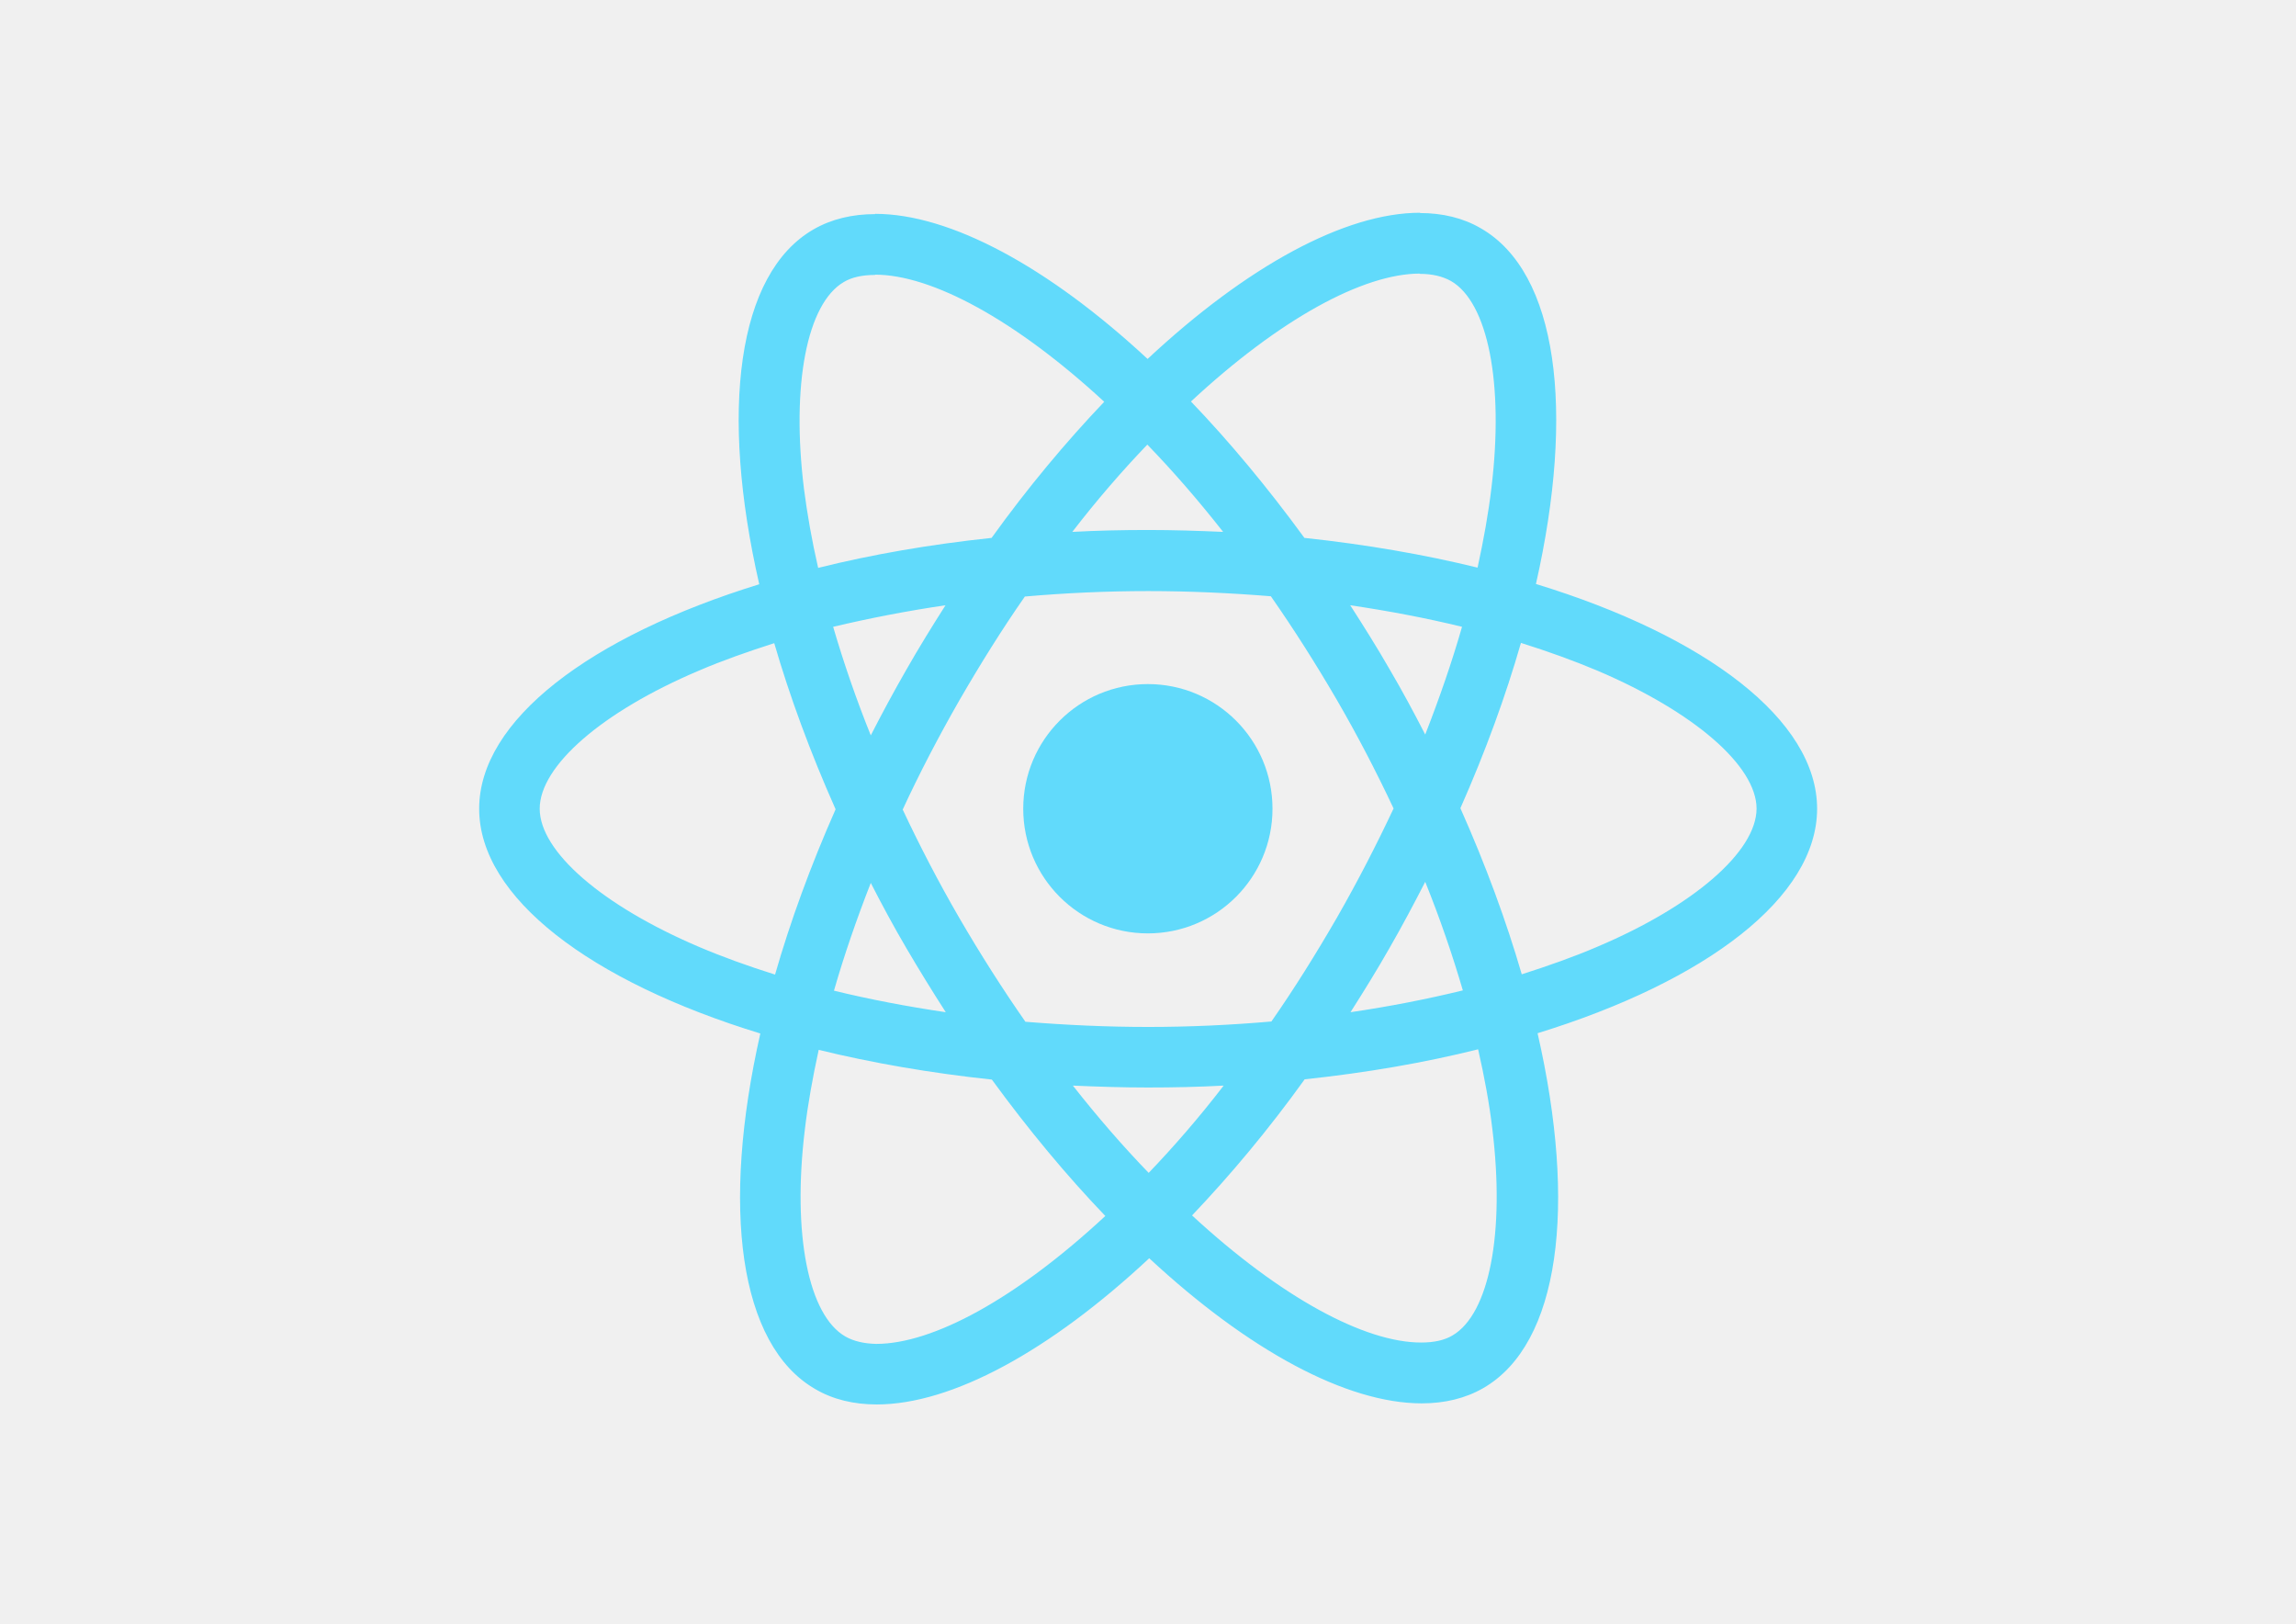
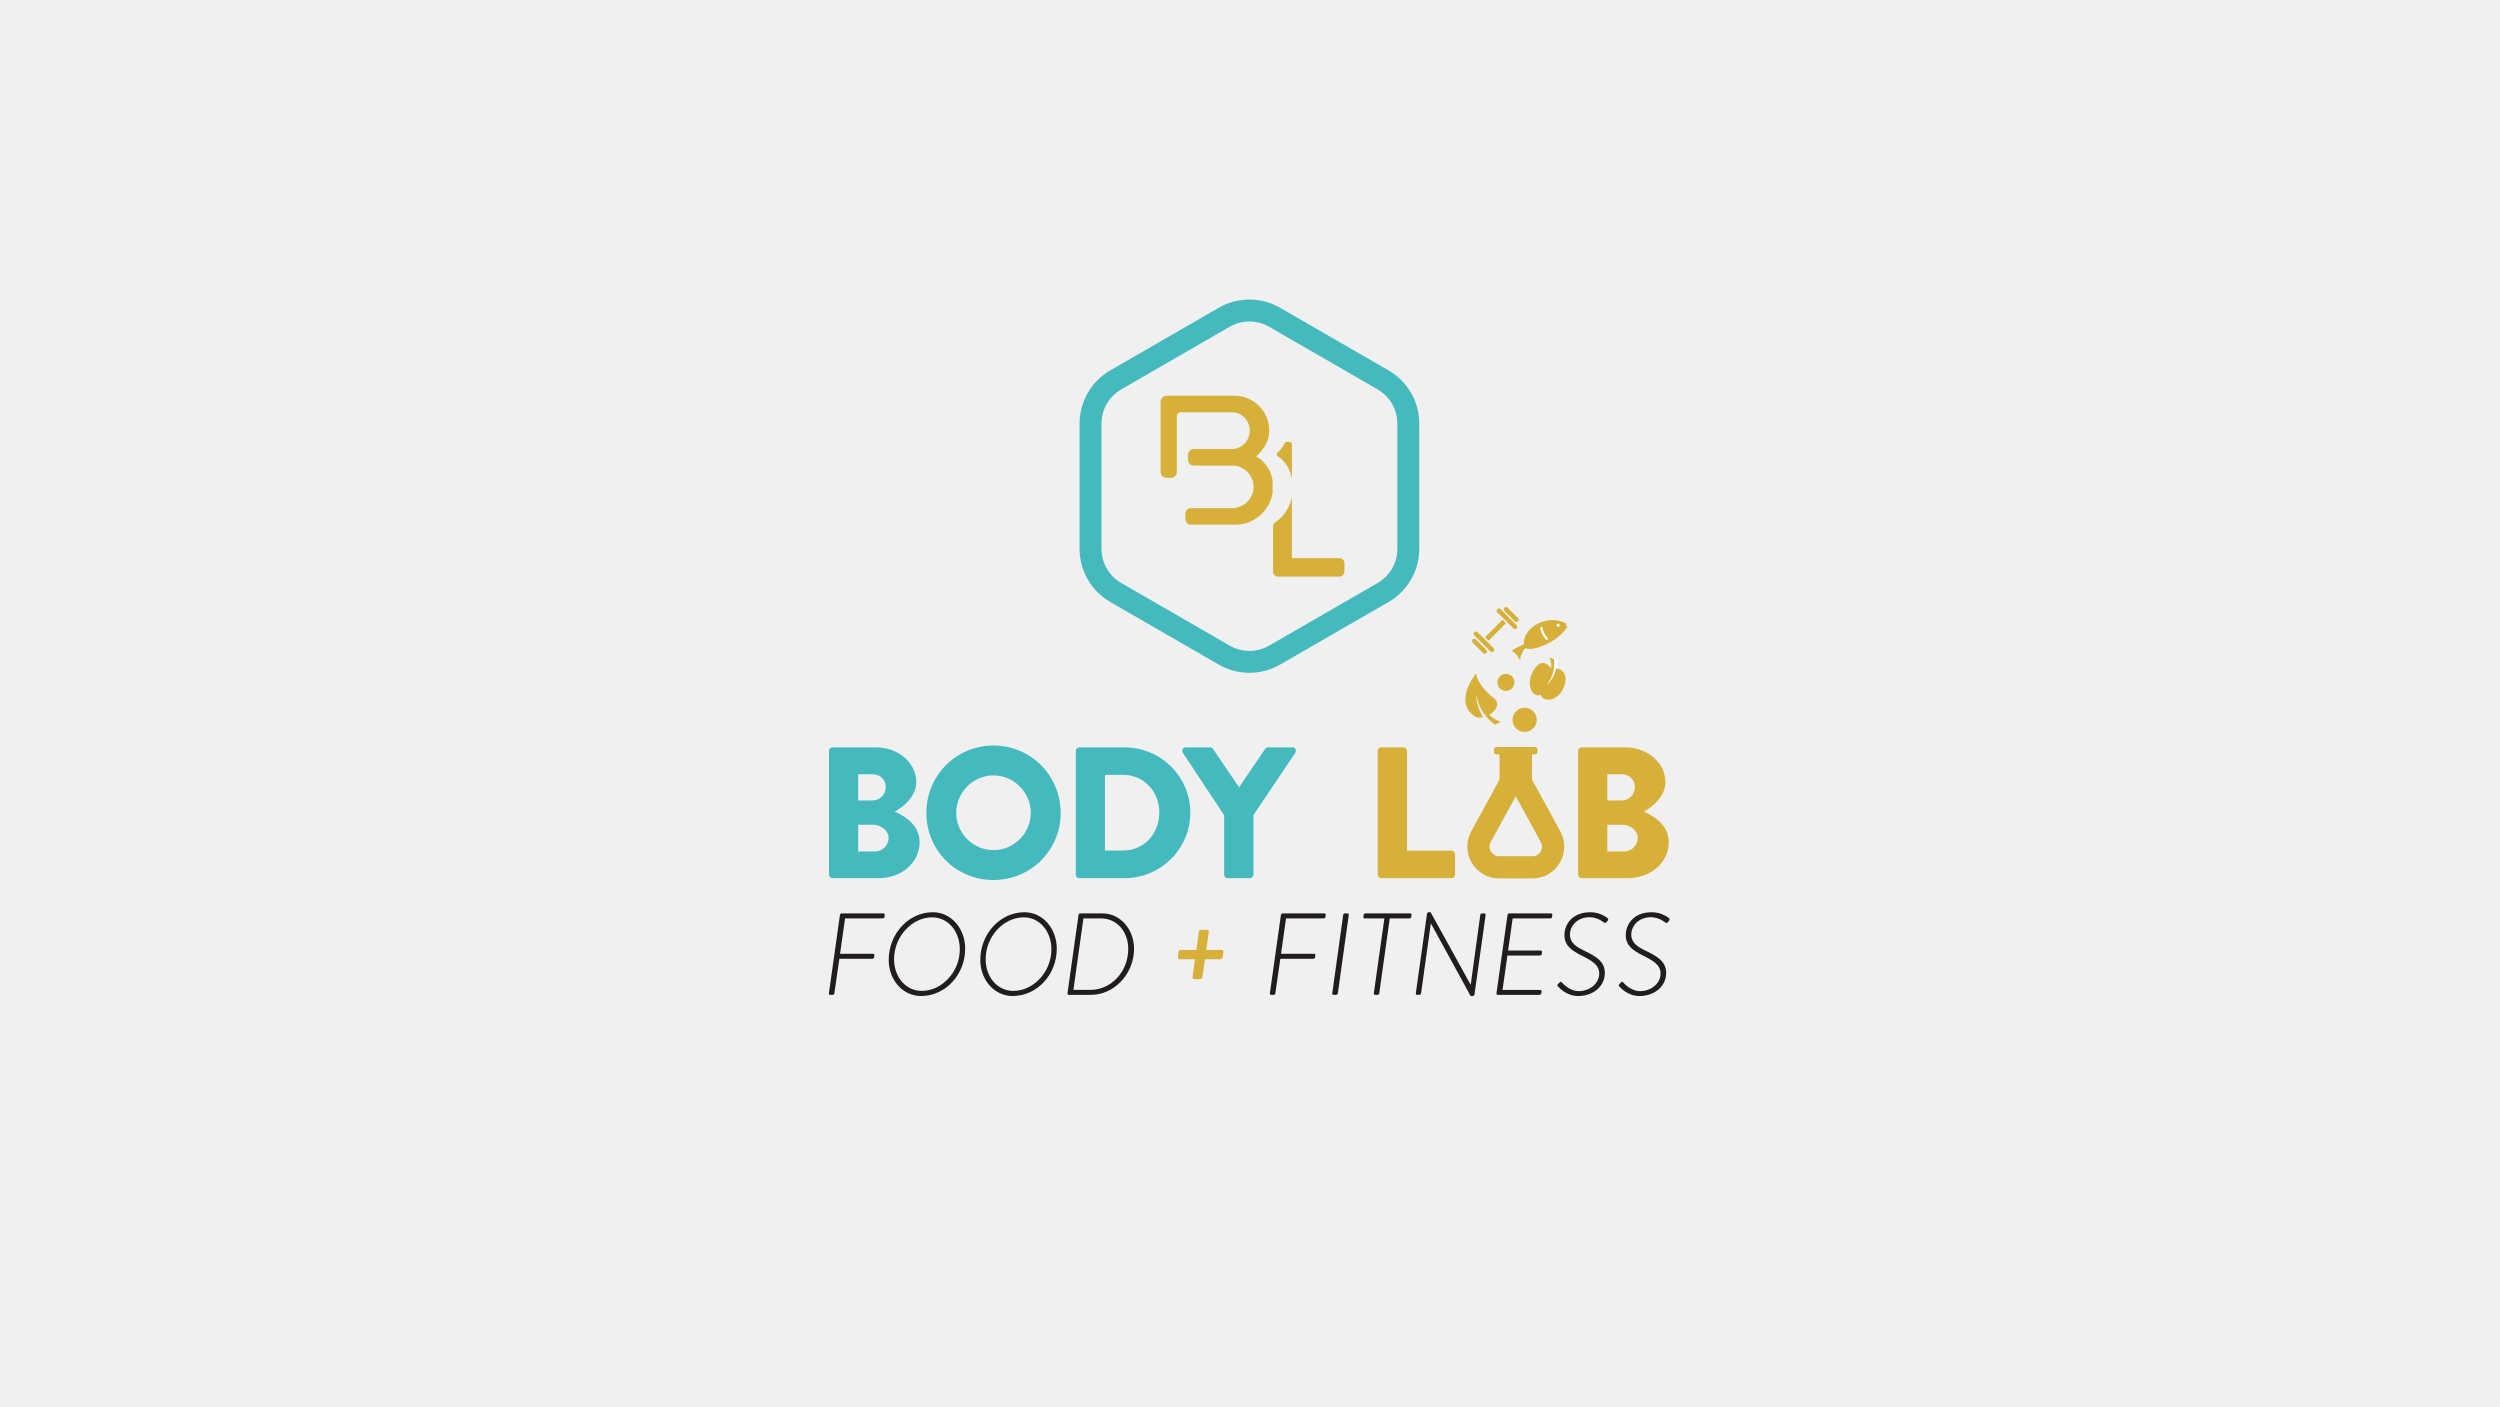
- <svg xmlns="http://www.w3.org/2000/svg" viewBox="0 0 841.9 595.3">
-   <g fill="#61DAFB">
-     <path d="M666.3 296.5c0-32.5-40.7-63.3-103.1-82.4 14.4-63.6 8-114.2-20.2-130.4-6.5-3.8-14.1-5.6-22.4-5.6v22.3c4.6 0 8.3.9 11.4 2.6 13.6 7.8 19.5 37.5 14.9 75.7-1.1 9.4-2.9 19.3-5.1 29.4-19.6-4.8-41-8.5-63.5-10.9-13.5-18.5-27.5-35.3-41.6-50 32.6-30.3 63.2-46.9 84-46.9V78c-27.5 0-63.5 19.6-99.9 53.6-36.4-33.8-72.4-53.2-99.9-53.2v22.3c20.7 0 51.4 16.5 84 46.6-14 14.7-28 31.4-41.3 49.9-22.6 2.4-44 6.1-63.6 11-2.3-10-4-19.7-5.2-29-4.7-38.2 1.1-67.9 14.6-75.8 3-1.8 6.9-2.6 11.5-2.6V78.5c-8.4 0-16 1.8-22.6 5.6-28.1 16.2-34.4 66.7-19.9 130.1-62.2 19.2-102.7 49.9-102.7 82.3 0 32.5 40.7 63.3 103.1 82.4-14.4 63.6-8 114.2 20.2 130.4 6.5 3.8 14.1 5.6 22.5 5.6 27.5 0 63.5-19.6 99.9-53.6 36.4 33.8 72.4 53.2 99.9 53.2 8.4 0 16-1.8 22.6-5.6 28.1-16.2 34.4-66.7 19.9-130.1 62-19.1 102.5-49.9 102.5-82.3zm-130.2-66.7c-3.7 12.9-8.3 26.2-13.5 39.5-4.1-8-8.4-16-13.1-24-4.6-8-9.5-15.8-14.4-23.4 14.2 2.1 27.9 4.7 41 7.9zm-45.8 106.5c-7.8 13.5-15.8 26.3-24.1 38.2-14.9 1.3-30 2-45.2 2-15.1 0-30.2-.7-45-1.9-8.3-11.9-16.4-24.6-24.2-38-7.6-13.1-14.5-26.4-20.8-39.8 6.2-13.4 13.2-26.8 20.7-39.9 7.8-13.5 15.8-26.3 24.1-38.2 14.9-1.3 30-2 45.2-2 15.1 0 30.2.7 45 1.9 8.3 11.9 16.4 24.6 24.2 38 7.6 13.1 14.5 26.4 20.8 39.8-6.3 13.4-13.2 26.8-20.7 39.9zm32.3-13c5.4 13.4 10 26.8 13.8 39.8-13.1 3.2-26.9 5.9-41.2 8 4.9-7.7 9.8-15.6 14.4-23.7 4.6-8 8.9-16.1 13-24.1zM421.2 430c-9.3-9.6-18.6-20.3-27.8-32 9 .4 18.2.7 27.5.7 9.4 0 18.7-.2 27.8-.7-9 11.7-18.3 22.4-27.5 32zm-74.4-58.9c-14.2-2.1-27.9-4.7-41-7.9 3.7-12.9 8.3-26.2 13.5-39.5 4.1 8 8.4 16 13.1 24 4.7 8 9.5 15.8 14.4 23.4zM420.7 163c9.3 9.6 18.6 20.3 27.8 32-9-.4-18.2-.7-27.5-.7-9.4 0-18.7.2-27.8.7 9-11.7 18.3-22.4 27.5-32zm-74 58.9c-4.9 7.7-9.8 15.6-14.4 23.7-4.6 8-8.9 16-13 24-5.4-13.4-10-26.8-13.8-39.8 13.1-3.1 26.9-5.8 41.2-7.9zm-90.5 125.2c-35.4-15.1-58.3-34.9-58.3-50.6 0-15.7 22.9-35.6 58.3-50.6 8.6-3.7 18-7 27.7-10.1 5.7 19.6 13.2 40 22.5 60.9-9.2 20.8-16.6 41.1-22.2 60.6-9.9-3.1-19.3-6.5-28-10.2zM310 490c-13.6-7.8-19.5-37.5-14.9-75.7 1.1-9.4 2.9-19.3 5.1-29.4 19.6 4.8 41 8.5 63.5 10.9 13.5 18.5 27.5 35.3 41.6 50-32.6 30.3-63.2 46.9-84 46.9-4.5-.1-8.3-1-11.3-2.7zm237.2-76.2c4.7 38.2-1.1 67.9-14.6 75.8-3 1.8-6.9 2.6-11.5 2.6-20.7 0-51.4-16.5-84-46.6 14-14.7 28-31.4 41.3-49.9 22.6-2.4 44-6.1 63.6-11 2.3 10.1 4.1 19.8 5.2 29.1zm38.5-66.7c-8.6 3.7-18 7-27.7 10.1-5.7-19.6-13.2-40-22.5-60.9 9.2-20.8 16.6-41.1 22.2-60.6 9.9 3.1 19.3 6.5 28.1 10.2 35.4 15.1 58.3 34.9 58.3 50.6-.1 15.7-23 35.6-58.4 50.6zM320.8 78.4z" />
-     <circle cx="420.9" cy="296.5" r="45.7" />
-     <path d="M520.5 78.1z" />
+ <svg xmlns="http://www.w3.org/2000/svg" viewBox="0 0 1279.68 720" height="720" width="1279.68" xml:space="preserve" id="svg2" version="1.1">
+   <defs id="defs6">
+     <clipPath id="clipPath18" clipPathUnits="userSpaceOnUse">
+       <path id="path16" d="M 0,540 H 959.76 V 0 H 0 Z" />
+     </clipPath>
+   </defs>
+   <g transform="matrix(1.333333,0,0,-1.333333,0,720)" id="g10">
+     <g id="g12">
+       <g clip-path="url(#clipPath18)" id="g14">
+         <g transform="translate(479.6538,416.5836)" id="g20">
+           <path id="path22" style="fill:#44babf;fill-opacity:1;fill-rule:nonzero;stroke:none" d="m 0,0 c -2.612,0 -5.223,-0.672 -7.552,-2.017 l -41.687,-24.067 c -4.658,-2.69 -7.552,-7.702 -7.552,-13.081 v -48.136 c 0,-5.379 2.894,-10.39 7.552,-13.08 l 41.687,-24.068 c 4.659,-2.688 10.448,-2.69 15.104,0 l 41.687,24.068 c 4.658,2.69 7.553,7.701 7.553,13.08 v 48.136 c 0,5.379 -2.895,10.391 -7.553,13.081 L 7.552,-2.017 C 5.223,-0.672 2.611,0 0,0 m 0,-134.877 c -4.066,0 -8.133,1.047 -11.759,3.141 l -41.688,24.068 c -7.253,4.188 -11.759,11.991 -11.759,20.367 v 48.136 c 0,8.375 4.506,16.18 11.759,20.368 l 41.688,24.068 c 7.253,4.189 16.265,4.189 23.518,0 l 41.687,-24.068 c 7.254,-4.188 11.76,-11.993 11.76,-20.368 v -48.136 c 0,-8.376 -4.506,-16.18 -11.76,-20.367 L 11.759,-131.736 C 8.132,-133.83 4.066,-134.877 0,-134.877" />
+         </g>
+         <g transform="translate(495.959,325.7222)" id="g24">
+           <path id="path26" style="fill:#d6b038;fill-opacity:1;fill-rule:nonzero;stroke:none" d="m 0,0 v 23.633 c -0.182,-1.15 -0.488,-2.263 -0.953,-3.33 -0.766,-1.755 -1.801,-3.297 -3.106,-4.624 -0.703,-0.716 -1.474,-1.346 -2.308,-1.897 -0.55,-0.362 -0.857,-0.998 -0.857,-1.656 V -5.121 c 0,-1.088 0.882,-1.969 1.969,-1.969 H 18.22 c 1.087,0 1.968,0.881 1.968,1.969 v 3.152 C 20.188,-0.881 19.307,0 18.22,0 Z" />
+         </g>
+         <g transform="translate(491.4619,367.3004)" id="g28">
+           <path id="path30" style="fill:#d6b038;fill-opacity:1;fill-rule:nonzero;stroke:none" d="m 0,0 c -0.365,-0.42 -0.734,-0.811 -1.107,-1.173 -0.368,-0.356 -0.277,-0.944 0.15,-1.227 1.566,-1.039 2.853,-2.422 3.859,-4.15 0.822,-1.411 1.339,-2.965 1.595,-4.641 V 2.232 c 0,0.437 -0.353,0.79 -0.789,0.79 H 2.003 C 1.878,2.767 1.761,2.503 1.62,2.261 1.146,1.45 0.607,0.696 0,0" />
+         </g>
+         <g transform="translate(486.9629,360.0845)" id="g32">
+           <path id="path34" style="fill:#d6b038;fill-opacity:1;fill-rule:nonzero;stroke:none" d="m 0,0 c -1.193,2.048 -2.779,3.611 -4.76,4.692 0.63,0.54 1.249,1.158 1.857,1.857 0.608,0.697 1.147,1.451 1.62,2.262 0.141,0.242 0.259,0.505 0.384,0.761 0.294,0.601 0.558,1.227 0.764,1.906 0.292,0.967 0.439,2.013 0.439,3.138 0,1.847 -0.349,3.579 -1.046,5.2 -0.699,1.62 -1.655,3.038 -2.87,4.253 -1.215,1.216 -2.633,2.171 -4.254,2.869 -1.62,0.699 -3.331,1.046 -5.131,1.046 h -24.875 c -0.014,0 -0.026,-0.003 -0.04,-0.004 h -1.184 c -1.271,0 -2.302,-1.03 -2.302,-2.301 V -1.236 c 0,-1.272 1.031,-2.303 2.302,-2.303 h 1.613 c 1.272,0 2.303,1.031 2.303,2.303 v 21.319 c 0,0.859 0.697,1.556 1.556,1.556 h 19.412 c 1.98,0 3.646,-0.675 4.996,-2.027 1.35,-1.349 2.026,-3.036 2.026,-5.063 0,-0.945 -0.181,-1.846 -0.54,-2.699 -0.362,-0.857 -0.856,-1.612 -1.486,-2.262 -0.631,-0.653 -1.373,-1.159 -2.228,-1.52 -0.855,-0.361 -1.778,-0.54 -2.768,-0.54 h -14.47 c -1.214,0 -2.198,-0.984 -2.198,-2.198 V 3.379 c 0,-1.214 0.984,-2.198 2.198,-2.198 h 14.808 c 1.124,0 2.183,-0.213 3.173,-0.641 0.989,-0.429 1.856,-1.013 2.599,-1.755 0.743,-0.743 1.328,-1.61 1.755,-2.6 0.428,-0.991 0.642,-2.048 0.642,-3.173 0,-1.08 -0.214,-2.116 -0.642,-3.106 -0.427,-0.99 -1.012,-1.857 -1.755,-2.599 -0.743,-0.743 -1.61,-1.34 -2.599,-1.788 -0.99,-0.453 -2.049,-0.677 -3.173,-0.677 h -15.829 c -1.214,0 -2.198,-0.985 -2.198,-2.198 v -1.951 c 0,-1.214 0.984,-2.197 2.198,-2.197 h 17.044 c 1.98,0 3.848,0.381 5.604,1.148 0.342,0.149 0.673,0.311 0.997,0.484 1.146,0.609 2.225,1.351 3.17,2.241 1.506,1.417 2.683,3.098 3.53,5.039 0.464,1.068 0.77,2.181 0.953,3.33 v 4.62 C 1.339,-2.965 0.821,-1.411 0,0" />
+         </g>
+         <g transform="translate(335.9756,213.1314)" id="g36">
+           <path id="path38" style="fill:#44babf;fill-opacity:1;fill-rule:nonzero;stroke:none" d="m 0,0 c 2.797,0 5.164,2.295 5.164,5.234 0,2.87 -3.084,5.021 -5.881,5.021 H -6.526 L -6.526,0 Z m -0.932,19.578 c 2.725,0 5.02,2.295 5.02,5.164 0,2.868 -2.295,4.876 -5.02,4.876 h -5.594 v -10.04 z m -16.782,19.005 c 0,0.717 0.574,1.362 1.363,1.362 h 16.71 c 8.462,0 15.419,-5.808 15.419,-13.339 0,-5.522 -4.948,-9.538 -8.32,-11.331 3.802,-1.578 9.611,-5.091 9.611,-11.69 0,-8.032 -7.1,-13.841 -15.634,-13.841 h -17.786 c -0.789,0 -1.363,0.646 -1.363,1.362 z" />
+         </g>
+         <g transform="translate(381.3755,213.6334)" id="g40">
+           <path id="path42" style="fill:#44babf;fill-opacity:1;fill-rule:nonzero;stroke:none" d="M 0,0 C 7.889,0 14.343,6.454 14.343,14.271 14.343,22.16 7.889,28.687 0,28.687 -7.817,28.687 -14.271,22.16 -14.271,14.271 -14.271,6.454 -7.817,0 0,0 m 0,40.161 c 14.343,0 25.818,-11.547 25.818,-25.89 0,-14.343 -11.475,-25.746 -25.818,-25.746 -14.343,0 -25.746,11.403 -25.746,25.746 0,14.343 11.403,25.89 25.746,25.89" />
+         </g>
+         <g transform="translate(431.0771,213.4898)" id="g44">
+           <path id="path46" style="fill:#44babf;fill-opacity:1;fill-rule:nonzero;stroke:none" d="M 0,0 C 8.104,0 13.984,6.383 13.984,14.559 13.984,22.662 8.104,29.045 0,29.045 H -6.885 V 0 Z m -18.073,38.225 c 0,0.716 0.574,1.362 1.291,1.362 H 0.717 c 13.841,0 25.173,-11.259 25.173,-25.028 0,-13.913 -11.332,-25.173 -25.173,-25.173 h -17.499 c -0.717,0 -1.291,0.645 -1.291,1.362 z" />
+         </g>
+         <g transform="translate(469.9492,227.0435)" id="g48">
+           <path id="path50" style="fill:#44babf;fill-opacity:1;fill-rule:nonzero;stroke:none" d="m 0,0 -15.849,23.954 c -0.574,0.932 0,2.079 1.147,2.079 h 9.324 c 0.573,0 0.932,-0.358 1.147,-0.645 l 9.968,-14.701 9.968,14.701 c 0.216,0.287 0.502,0.645 1.148,0.645 h 9.323 c 1.147,0 1.721,-1.147 1.147,-2.079 L 11.259,0.072 v -22.878 c 0,-0.716 -0.645,-1.362 -1.362,-1.362 H 1.363 C 0.574,-24.168 0,-23.522 0,-22.806 Z" />
+         </g>
+         <g transform="translate(528.9043,251.7144)" id="g52">
+           <path id="path54" style="fill:#d6b038;fill-opacity:1;fill-rule:nonzero;stroke:none" d="m 0,0 c 0,0.717 0.573,1.362 1.362,1.362 h 8.534 c 0.717,0 1.363,-0.645 1.363,-1.362 v -38.297 h 17.068 c 0.789,0 1.363,-0.645 1.363,-1.362 v -7.818 c 0,-0.716 -0.574,-1.362 -1.363,-1.362 H 1.362 C 0.573,-48.839 0,-48.193 0,-47.477 Z" />
+         </g>
+         <g transform="translate(623.5723,213.1314)" id="g56">
+           <path id="path58" style="fill:#d6b038;fill-opacity:1;fill-rule:nonzero;stroke:none" d="m 0,0 c 2.797,0 5.163,2.295 5.163,5.234 0,2.87 -3.084,5.021 -5.881,5.021 H -6.526 V 0 Z m -0.933,19.578 c 2.726,0 5.021,2.295 5.021,5.164 0,2.868 -2.295,4.876 -5.021,4.876 h -5.593 v -10.04 z m -16.781,19.005 c 0,0.717 0.573,1.362 1.362,1.362 h 16.71 c 8.462,0 15.419,-5.808 15.419,-13.339 0,-5.522 -4.948,-9.538 -8.319,-11.331 3.801,-1.578 9.61,-5.091 9.61,-11.69 0,-8.032 -7.099,-13.841 -15.634,-13.841 h -17.786 c -0.789,0 -1.362,0.646 -1.362,1.362 z" />
+         </g>
+         <g transform="translate(322.4595,188.7662)" id="g60">
+           <path id="path62" style="fill:#211d1d;fill-opacity:1;fill-rule:nonzero;stroke:none" d="m 0,0 c 0.045,0.313 0.357,0.581 0.625,0.581 h 16.084 c 0.313,0 0.537,-0.268 0.492,-0.581 l -0.09,-0.759 C 17.067,-1.072 16.754,-1.34 16.441,-1.34 H 1.966 L 0.045,-14.922 h 12.688 c 0.313,0 0.537,-0.268 0.492,-0.581 l -0.09,-0.76 c -0.044,-0.312 -0.357,-0.58 -0.67,-0.58 H -0.224 l -1.921,-13.269 c -0.089,-0.403 -0.312,-0.581 -0.669,-0.581 h -0.939 c -0.312,0 -0.536,0.268 -0.491,0.581 z" />
+         </g>
+         <g transform="translate(353.8696,159.5914)" id="g64">
+           <path id="path66" style="fill:#211d1d;fill-opacity:1;fill-rule:nonzero;stroke:none" d="m 0,0 c 7.595,0 14.609,7.148 14.609,15.95 0,6.747 -4.378,12.286 -10.633,12.286 -7.64,0 -14.61,-7.237 -14.61,-16.084 C -10.634,5.451 -6.255,0 0,0 m 4.244,30.203 c 7.059,0 12.421,-6.256 12.421,-13.984 0,-10.098 -7.685,-18.184 -16.934,-18.184 -7.058,0 -12.419,6.165 -12.419,13.85 0,10.097 7.684,18.318 16.932,18.318" />
+         </g>
+         <g transform="translate(389.0327,159.5914)" id="g68">
+           <path id="path70" style="fill:#211d1d;fill-opacity:1;fill-rule:nonzero;stroke:none" d="m 0,0 c 7.596,0 14.61,7.148 14.61,15.95 0,6.747 -4.379,12.286 -10.633,12.286 -7.64,0 -14.61,-7.237 -14.61,-16.084 C -10.633,5.451 -6.255,0 0,0 m 4.245,30.203 c 7.059,0 12.42,-6.256 12.42,-13.984 0,-10.098 -7.685,-18.184 -16.933,-18.184 -7.059,0 -12.42,6.165 -12.42,13.85 0,10.097 7.684,18.318 16.933,18.318" />
+         </g>
+         <g transform="translate(418.7456,159.9937)" id="g72">
+           <path id="path74" style="fill:#211d1d;fill-opacity:1;fill-rule:nonzero;stroke:none" d="m 0,0 c 7.685,0 14.387,6.836 14.387,15.682 0,6.613 -4.245,11.751 -10.544,11.751 H -2.814 L -6.657,0 Z m -4.691,28.772 c 0.045,0.314 0.313,0.582 0.581,0.582 h 8.623 c 6.836,0 12.107,-6.122 12.107,-13.583 0,-9.74 -7.729,-17.692 -16.486,-17.692 h -8.622 c -0.269,0 -0.492,0.269 -0.448,0.581 z" />
+         </g>
+         <g transform="translate(458.7793,171.7437)" id="g76">
+           <path id="path78" style="fill:#d6b038;fill-opacity:1;fill-rule:nonzero;stroke:none" d="m 0,0 h -5.942 c -0.402,0 -0.715,0.402 -0.626,0.85 l 0.224,1.876 c 0.045,0.536 0.491,0.848 0.893,0.848 H 0.536 L 1.474,10.5 c 0.045,0.446 0.492,0.804 0.894,0.804 h 2.234 c 0.402,0 0.715,-0.358 0.67,-0.804 L 4.289,3.574 h 5.987 c 0.402,0 0.67,-0.401 0.625,-0.848 L 10.633,0.85 C 10.588,0.357 10.187,0 9.785,0 H 3.797 L 2.815,-6.835 C 2.77,-7.282 2.368,-7.64 1.966,-7.64 h -2.279 c -0.402,0 -0.67,0.358 -0.625,0.805 z" />
+         </g>
+         <g transform="translate(491.7539,188.7662)" id="g80">
+           <path id="path82" style="fill:#211d1d;fill-opacity:1;fill-rule:nonzero;stroke:none" d="M 0,0 C 0.044,0.313 0.357,0.581 0.625,0.581 H 16.709 C 17.021,0.581 17.245,0.313 17.2,0 L 17.111,-0.759 C 17.066,-1.072 16.754,-1.34 16.441,-1.34 H 1.965 L 0.044,-14.922 h 12.688 c 0.313,0 0.537,-0.268 0.493,-0.581 l -0.09,-0.76 c -0.045,-0.312 -0.358,-0.58 -0.67,-0.58 H -0.224 l -1.921,-13.269 c -0.089,-0.403 -0.313,-0.581 -0.67,-0.581 h -0.939 c -0.312,0 -0.535,0.268 -0.491,0.581 z" />
+         </g>
+         <g transform="translate(515.6572,188.7662)" id="g84">
+           <path id="path86" style="fill:#211d1d;fill-opacity:1;fill-rule:nonzero;stroke:none" d="M 0,0 C 0.044,0.313 0.268,0.581 0.67,0.581 H 1.653 C 1.966,0.581 2.188,0.313 2.145,0 l -4.201,-30.112 c -0.089,-0.358 -0.402,-0.581 -0.715,-0.581 h -0.937 c -0.313,0 -0.537,0.268 -0.492,0.581 z" />
+         </g>
+         <g transform="translate(531.4736,187.4263)" id="g88">
+           <path id="path90" style="fill:#211d1d;fill-opacity:1;fill-rule:nonzero;stroke:none" d="m 0,0 h -7.595 c -0.447,0 -0.492,0.268 -0.447,0.67 l 0.09,0.67 c 0.045,0.357 0.357,0.581 0.625,0.581 H 9.919 c 0.357,0 0.536,-0.268 0.491,-0.581 L 10.321,0.581 C 10.276,0.268 10.008,0 9.65,0 H 2.056 l -4.022,-28.772 c -0.045,-0.313 -0.312,-0.582 -0.76,-0.582 h -0.848 c -0.313,0 -0.536,0.269 -0.491,0.582 z" />
+         </g>
+         <g transform="translate(547.8271,189.2135)" id="g92">
+           <path id="path94" style="fill:#211d1d;fill-opacity:1;fill-rule:nonzero;stroke:none" d="M 0,0 C 0.09,0.357 0.357,0.581 0.715,0.581 H 1.386 L 16.71,-27.164 h 0.089 l 3.664,26.717 c 0.044,0.313 0.357,0.581 0.67,0.581 h 0.893 c 0.313,0 0.536,-0.268 0.492,-0.581 l -4.289,-30.56 c -0.044,-0.402 -0.402,-0.58 -0.759,-0.58 H 16.755 L 1.52,-3.753 H 1.475 L -2.278,-30.56 c -0.09,-0.581 -0.67,-0.581 -1.118,-0.581 h -0.402 c -0.312,0 -0.535,0.269 -0.491,0.581 z" />
+         </g>
+         <g transform="translate(578.7461,188.7662)" id="g96">
+           <path id="path98" style="fill:#211d1d;fill-opacity:1;fill-rule:nonzero;stroke:none" d="M 0,0 C 0.045,0.313 0.357,0.581 0.626,0.581 H 16.71 c 0.312,0 0.536,-0.268 0.491,-0.581 L 17.112,-0.759 C 17.067,-1.072 16.755,-1.34 16.441,-1.34 H 1.967 L 0.224,-13.671 h 12.509 c 0.314,0 0.537,-0.268 0.492,-0.581 l -0.089,-0.76 c -0.045,-0.312 -0.358,-0.581 -0.67,-0.581 H -0.044 L -1.921,-28.817 H 12.6 c 0.312,0 0.536,-0.268 0.491,-0.58 l -0.134,-0.715 c -0.045,-0.313 -0.312,-0.581 -0.625,-0.581 H -3.752 c -0.313,0 -0.537,0.268 -0.492,0.581 z" />
+         </g>
+         <g transform="translate(598.1387,162.2281)" id="g100">
+           <path id="path102" style="fill:#211d1d;fill-opacity:1;fill-rule:nonzero;stroke:none" d="m 0,0 0.536,0.536 c 0.313,0.401 0.67,0.446 0.939,0.089 0.357,-0.402 2.859,-3.351 6.477,-3.351 4.2,0 7.863,2.905 7.863,6.747 0,3.306 -2.725,4.87 -6.701,6.88 -3.887,1.966 -6.657,3.798 -6.657,7.908 0,4.021 2.904,8.757 10.008,8.757 3.931,0 6.567,-2.279 6.567,-2.279 0.134,-0.134 0.447,-0.402 0.045,-0.937 l -0.402,-0.538 c -0.268,-0.357 -0.581,-0.491 -0.983,-0.222 -0.133,0.089 -2.502,2.055 -5.495,2.055 -5.227,0 -7.64,-3.708 -7.64,-6.657 0,-3.128 2.368,-4.691 5.63,-6.256 4.69,-2.233 7.773,-4.244 7.773,-8.488 0,-5.271 -4.647,-8.846 -10.187,-8.846 -4.556,0 -7.282,3.127 -7.773,3.664 -0.224,0.223 -0.447,0.446 0,0.938" />
+         </g>
+         <g transform="translate(621.6846,162.2281)" id="g104">
+           <path id="path106" style="fill:#211d1d;fill-opacity:1;fill-rule:nonzero;stroke:none" d="m 0,0 0.536,0.536 c 0.313,0.401 0.67,0.446 0.938,0.089 0.357,-0.402 2.859,-3.351 6.478,-3.351 4.2,0 7.863,2.905 7.863,6.747 0,3.306 -2.724,4.87 -6.701,6.88 -3.886,1.966 -6.657,3.798 -6.657,7.908 0,4.021 2.904,8.757 10.008,8.757 3.931,0 6.567,-2.279 6.567,-2.279 0.135,-0.134 0.447,-0.402 0.045,-0.937 l -0.402,-0.538 c -0.268,-0.357 -0.58,-0.491 -0.983,-0.222 -0.134,0.089 -2.502,2.055 -5.496,2.055 -5.226,0 -7.639,-3.708 -7.639,-6.657 0,-3.128 2.368,-4.691 5.63,-6.256 4.691,-2.233 7.773,-4.244 7.773,-8.488 0,-5.271 -4.647,-8.846 -10.187,-8.846 -4.556,0 -7.282,3.127 -7.773,3.664 -0.224,0.223 -0.447,0.446 0,0.938" />
+         </g>
+         <g transform="translate(588.1338,253.0797)" id="g108">
+           <path id="path110" style="fill:#d6b038;fill-opacity:1;fill-rule:nonzero;stroke:none" d="m 0,0 h -12.45 v -12.368 l -10.901,-19.923 c -4.408,-8.127 1.476,-18.013 10.722,-18.014 l 6.403,-10e-4 6.405,10e-4 c 9.246,10e-4 15.13,9.887 10.721,18.014 L 0,-12.368 Z m -6.226,-18.759 9.629,-17.598 c 0.866,-1.595 0.326,-2.956 -0.072,-3.626 -0.398,-0.669 -1.338,-1.793 -3.153,-1.793 h -6.403 -6.403 c -1.815,0 -2.755,1.124 -3.153,1.793 -0.399,0.67 -0.938,2.031 -0.087,3.598 l 9.642,17.626" />
+         </g>
+         <g transform="translate(589.4121,253.189)" id="g112">
+           <path id="path114" style="fill:#d6b038;fill-opacity:1;fill-rule:nonzero;stroke:none" d="m 0,0 h -15.008 c -0.446,0 -0.807,-0.362 -0.807,-0.809 v -1.17 c 0,-0.446 0.361,-0.808 0.807,-0.808 H 0 c 0.446,0 0.809,0.362 0.809,0.808 v 1.17 C 0.809,-0.362 0.446,0 0,0" />
+         </g>
+         <g transform="translate(585.3252,268.2896)" id="g116">
+           <path id="path118" style="fill:#d6b038;fill-opacity:1;fill-rule:nonzero;stroke:none" d="m 0,0 c -2.564,0 -4.643,-2.078 -4.643,-4.643 0,-2.564 2.079,-4.642 4.643,-4.642 2.564,0 4.643,2.078 4.643,4.642 C 4.643,-2.078 2.564,0 0,0" />
+         </g>
+         <g transform="translate(578.125,281.3082)" id="g120">
+           <path id="path122" style="fill:#d6b038;fill-opacity:1;fill-rule:nonzero;stroke:none" d="m 0,0 c -1.806,0 -3.27,-1.464 -3.27,-3.27 0,-1.805 1.464,-3.269 3.27,-3.269 1.806,0 3.27,1.464 3.27,3.269 C 3.27,-1.464 1.806,0 0,0" />
+         </g>
+         <g transform="translate(570.1406,295.3765)" id="g124">
+           <path id="path126" style="fill:#d6b038;fill-opacity:1;fill-rule:nonzero;stroke:none" d="M 0,0 1.329,-1.325 8.003,5.367 6.674,6.692 Z" />
+         </g>
+         <g transform="translate(567.2197,297.3043)" id="g128">
+           <path id="path130" style="fill:#d6b038;fill-opacity:1;fill-rule:nonzero;stroke:none" d="m 0,0 c -0.162,0.163 -0.38,0.252 -0.611,0.252 h -0.001 c -0.232,0 -0.45,-0.091 -0.612,-0.253 -0.163,-0.163 -0.253,-0.381 -0.253,-0.612 0.001,-0.233 0.091,-0.45 0.254,-0.613 l 6.185,-6.168 c 0.169,-0.168 0.391,-0.252 0.612,-0.252 0.222,0 0.445,0.084 0.613,0.253 0.336,0.338 0.335,0.888 -0.001,1.225 z" />
+         </g>
+         <g transform="translate(566.5947,294.5172)" id="g132">
+           <path id="path134" style="fill:#d6b038;fill-opacity:1;fill-rule:nonzero;stroke:none" d="m 0,0 c -0.163,0.162 -0.38,0.252 -0.611,0.252 h -0.001 c -0.233,-0.001 -0.45,-0.091 -0.613,-0.254 -0.163,-0.163 -0.252,-0.381 -0.252,-0.612 0.001,-0.233 0.091,-0.449 0.254,-0.612 L 2.801,-5.239 C 2.964,-5.401 3.181,-5.49 3.412,-5.49 h 10e-4 c 0.233,0 0.449,0.09 0.612,0.253 0.162,0.164 0.252,0.381 0.252,0.612 -0.001,0.232 -0.09,0.45 -0.254,0.612 z" />
+         </g>
+         <g transform="translate(576.0459,306.1529)" id="g136">
+           <path id="path138" style="fill:#d6b038;fill-opacity:1;fill-rule:nonzero;stroke:none" d="m 0,0 c -0.163,0.162 -0.38,0.252 -0.611,0.252 h -0.001 c -0.233,0 -0.45,-0.09 -0.613,-0.254 -0.163,-0.163 -0.252,-0.38 -0.252,-0.612 0,-0.232 0.091,-0.449 0.254,-0.612 l 6.185,-6.168 c 0.169,-0.168 0.39,-0.252 0.611,-0.252 0.223,0 0.445,0.084 0.614,0.253 0.336,0.338 0.335,0.888 -0.002,1.225 z" />
+         </g>
+         <g transform="translate(582.7754,302.692)" id="g140">
+           <path id="path142" style="fill:#d6b038;fill-opacity:1;fill-rule:nonzero;stroke:none" d="m 0,0 -4.023,4.013 c -0.164,0.162 -0.38,0.252 -0.612,0.252 H -4.636 C -4.868,4.264 -5.085,4.174 -5.248,4.011 -5.41,3.848 -5.5,3.63 -5.5,3.398 -5.499,3.166 -5.409,2.949 -5.246,2.786 l 4.023,-4.013 c 0.169,-0.168 0.39,-0.252 0.612,-0.252 0.221,0 0.444,0.085 0.613,0.254 C 0.339,-0.887 0.338,-0.338 0,0" />
+         </g>
+         <g transform="translate(576.1709,262.9898)" id="g144">
+           <path id="path146" style="fill:#d6b038;fill-opacity:1;fill-rule:nonzero;stroke:none" d="M 0,0 C 0,0 -0.002,-0.001 -0.007,-0.004 -0.004,-0.002 0,0 0,0" />
+         </g>
+         <g transform="translate(576.1641,262.9859)" id="g148">
+           <path id="path150" style="fill:#d6b038;fill-opacity:1;fill-rule:nonzero;stroke:none" d="M 0,0 C 0,0 -0.001,-0.001 -0.002,-0.001 -0.002,-0.001 -0.001,0 0,0" />
+         </g>
+         <g transform="translate(566.7373,281.4752)" id="g152">
+           <path id="path154" style="fill:#d6b038;fill-opacity:1;fill-rule:nonzero;stroke:none" d="m 0,0 c 0,0 -8.974,-10.703 -0.657,-16.402 0.568,-0.39 1.263,-0.56 2.012,-0.56 0.396,0 0.807,0.048 1.221,0.136 -1.887,3.273 -2.761,7.041 -2.538,8.555 1.175,-6.72 5.649,-10.368 7.17,-11.433 1.811,0.991 2.162,1.183 2.217,1.214 -0.001,0 -2.234,0.37 -4.47,2.592 2.605,1.506 4.376,4.298 1.861,6.323 C -0.175,-3.948 0,0 0,0" />
+         </g>
+         <g transform="translate(600.1084,275.6334)" id="g156">
+           <path id="path158" style="fill:#d6b038;fill-opacity:1;fill-rule:nonzero;stroke:none" d="m 0,0 c 2.515,5.322 -0.561,8.567 -4.354,7.528 -3.83,4.877 -6.468,0.873 -7.732,-1.935 -2.292,-5.094 1.099,-9.45 3.462,-7.878 C -8.201,-4.894 -2.609,-5.522 0,0" />
+         </g>
+         <g transform="translate(593.7842,278.3931)" id="g160">
+           <path id="path162" style="fill:#d6b038;fill-opacity:1;fill-rule:nonzero;stroke:none" d="M 0,0 C 1.331,1.107 4.02,4.35 3.32,8.34 0.72,9.263 0.988,9.168 0.988,9.168 0.988,9.168 3.373,5.405 0,0" />
+         </g>
+         <g transform="translate(593.7148,276.9029)" id="g164">
+           <path id="path166" style="fill:#ffffff;fill-opacity:1;fill-rule:nonzero;stroke:none" d="M 0,0 C 1.445,0.953 4.471,5.754 4.218,9.798 1.735,11.003 2.827,10.473 2.827,10.473 2.827,10.473 3.951,4.999 0,0" />
+         </g>
+         <g transform="translate(600.9199,299.7339)" id="g168">
+           <path id="path170" style="fill:#d6b038;fill-opacity:1;fill-rule:nonzero;stroke:none" d="m 0,0 c 0.125,0.269 0.289,0.474 0.646,0.696 -6.834,4.309 -17.452,-1.1 -16.532,-8.375 0.429,-3.399 13.233,0.83 16.818,7.699 C 0.422,-0.042 0.141,-0.072 0,0" />
+         </g>
+         <g transform="translate(583.1953,285.7369)" id="g172">
+           <path id="path174" style="fill:#d6b038;fill-opacity:1;fill-rule:nonzero;stroke:none" d="M 0,0 C 0.007,-0.01 0.003,-0.004 0,0" />
+         </g>
+         <g transform="translate(583.1953,285.7369)" id="g176">
+           <path id="path178" style="fill:#d6b038;fill-opacity:1;fill-rule:nonzero;stroke:none" d="m 0,0 c 0,0 -0.001,0.001 -0.001,0.002 0,0 0,-0.001 0.001,-0.002" />
+         </g>
+         <g transform="translate(580.2109,289.9547)" id="g180">
+           <path id="path182" style="fill:#d6b038;fill-opacity:1;fill-rule:nonzero;stroke:none" d="m 0,0 c 1.694,0.028 3.37,-3.549 3.398,-3.592 0,0 -0.377,4.987 5.995,7.388 C 7.05,4.02 0.519,0.876 0,0" />
+         </g>
+         <g transform="translate(598.7246,300.2398)" id="g184">
+           <path id="path186" style="fill:#ffffff;fill-opacity:1;fill-rule:nonzero;stroke:none" d="M 0,0 C 0.147,-0.293 0.03,-0.648 -0.263,-0.796 -0.555,-0.942 -0.91,-0.825 -1.058,-0.533 -1.204,-0.24 -1.087,0.115 -0.795,0.263 -0.503,0.409 -0.146,0.292 0,0" />
+         </g>
+         <g transform="translate(593.8242,294.7779)" id="g188">
+           <path id="path190" style="fill:none;stroke:#ffffff;stroke-width:0.879;stroke-linecap:round;stroke-linejoin:miter;stroke-miterlimit:10;stroke-dasharray:none;stroke-opacity:1" d="M 0,0 C -1.007,1.049 -2.082,3.071 -2.037,4.171" />
+         </g>
+       </g>
+     </g>
  </g>
</svg>
